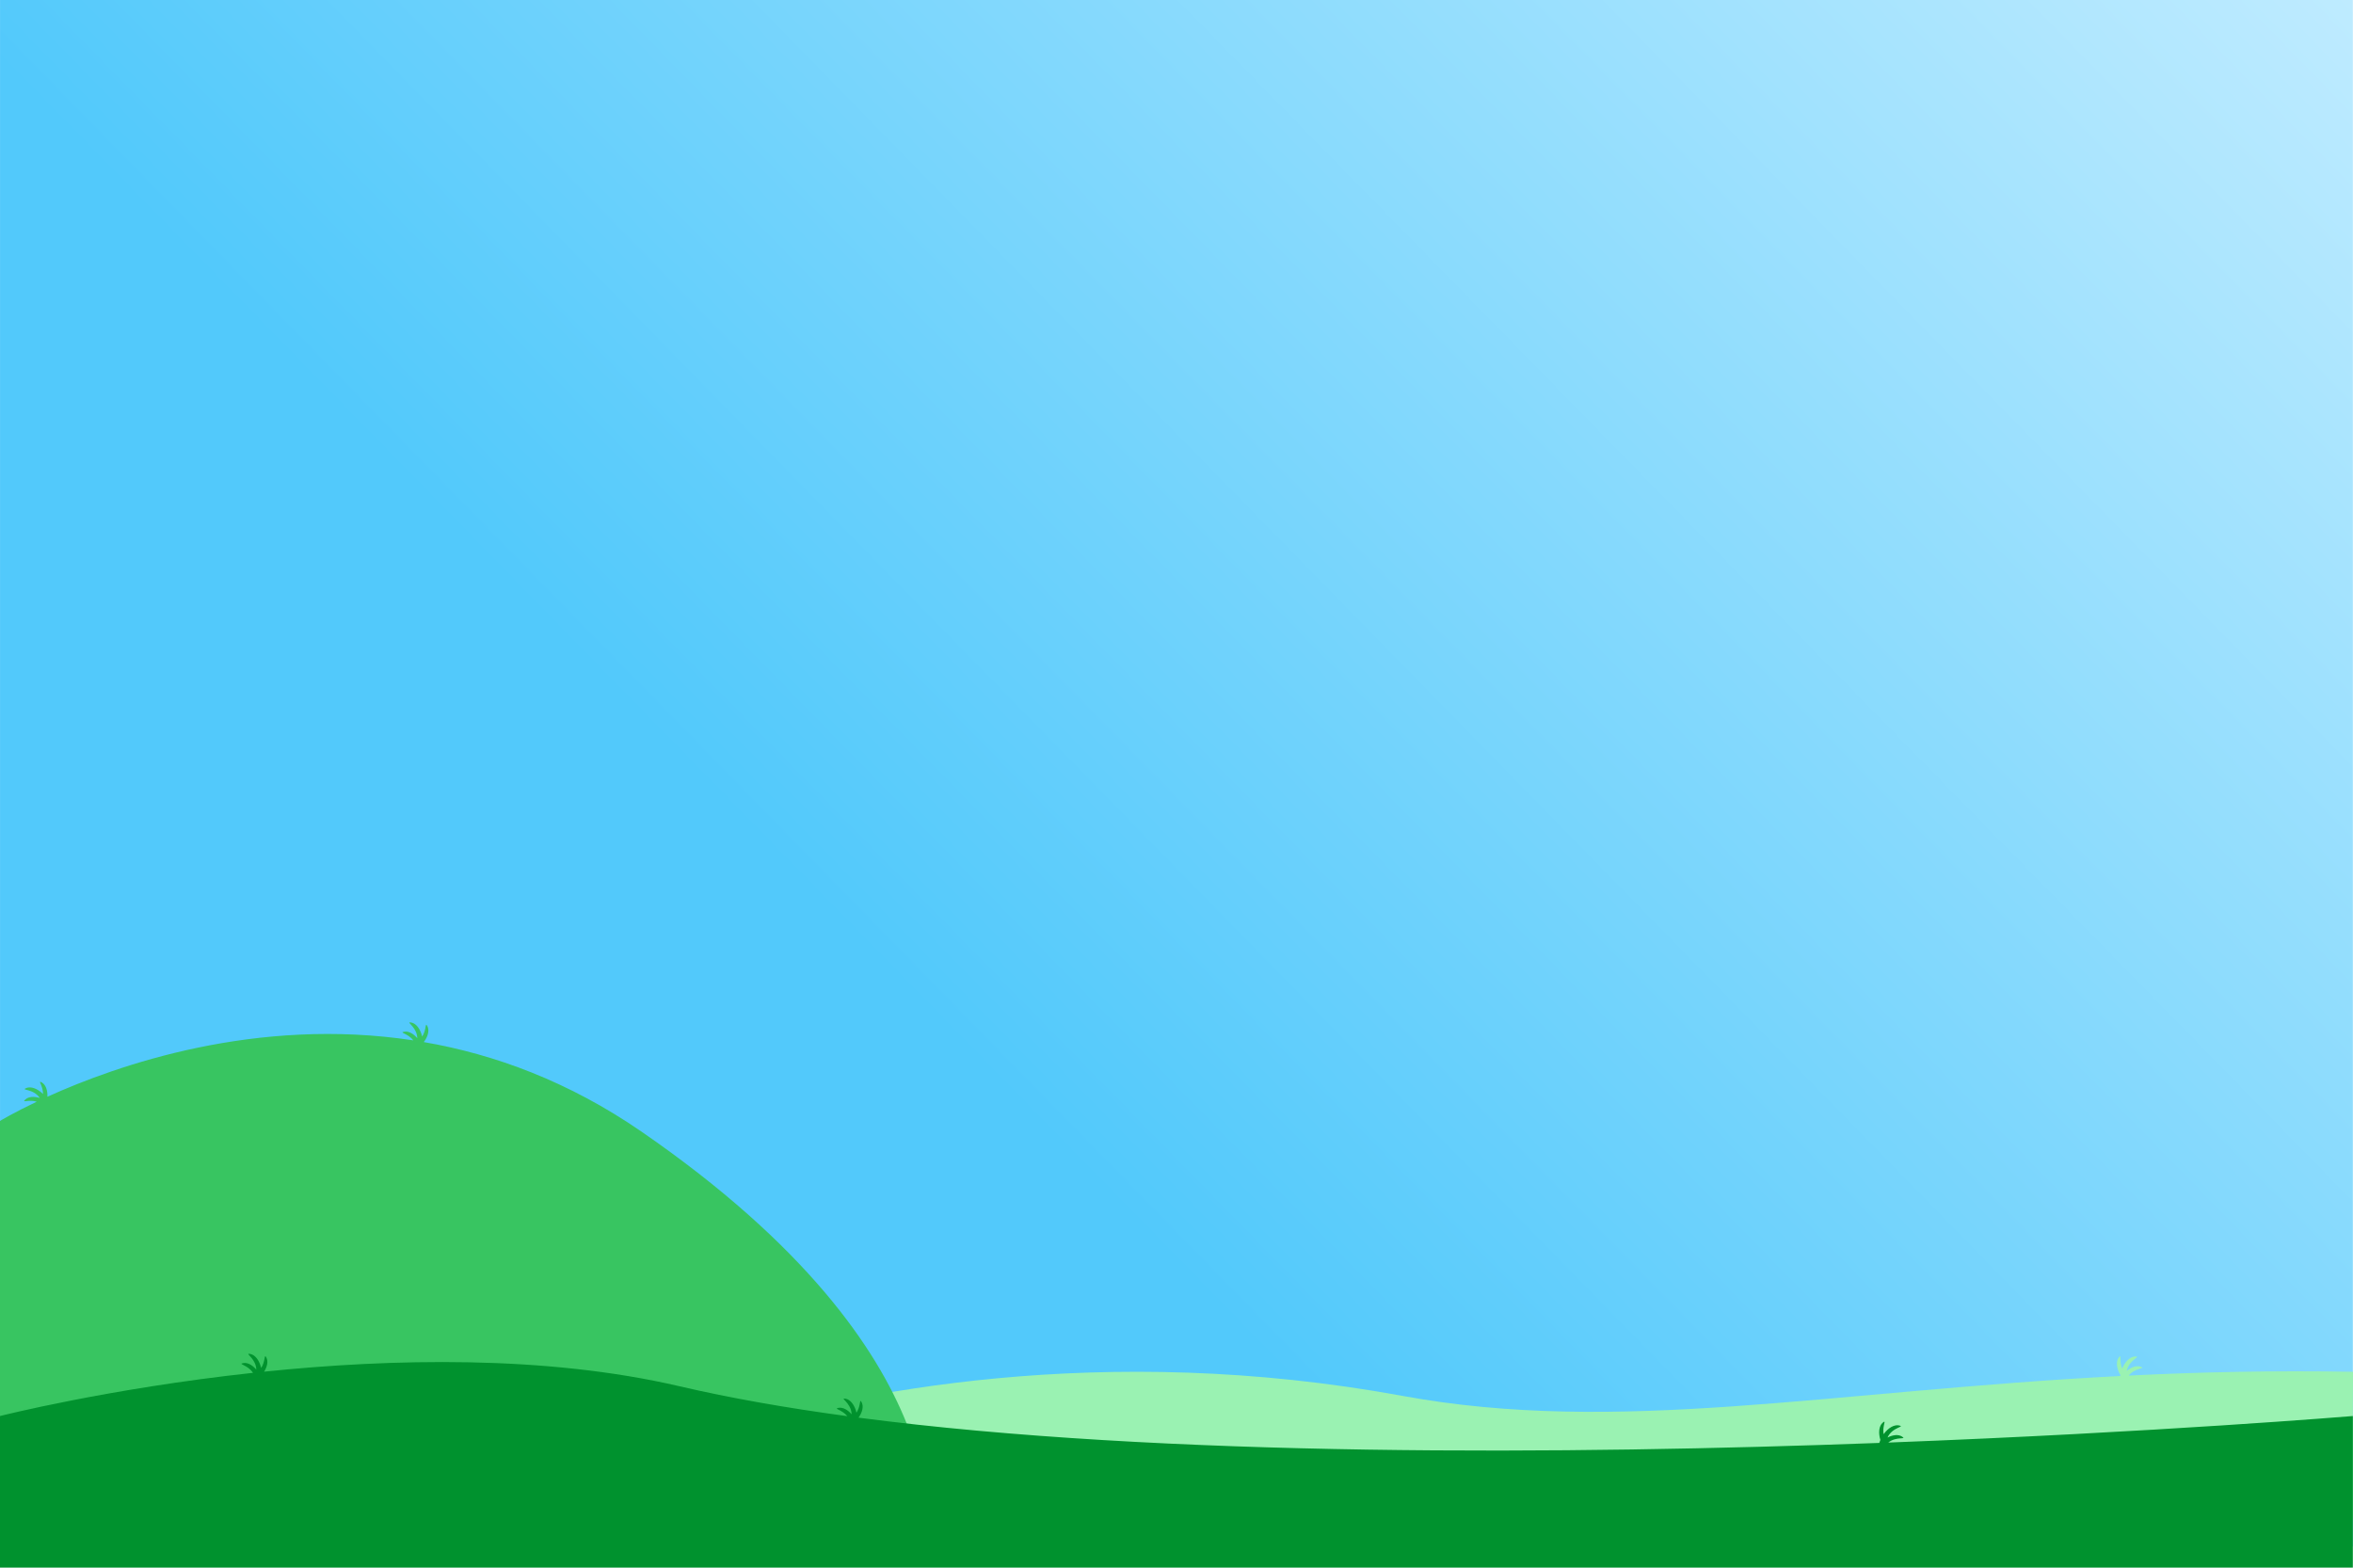
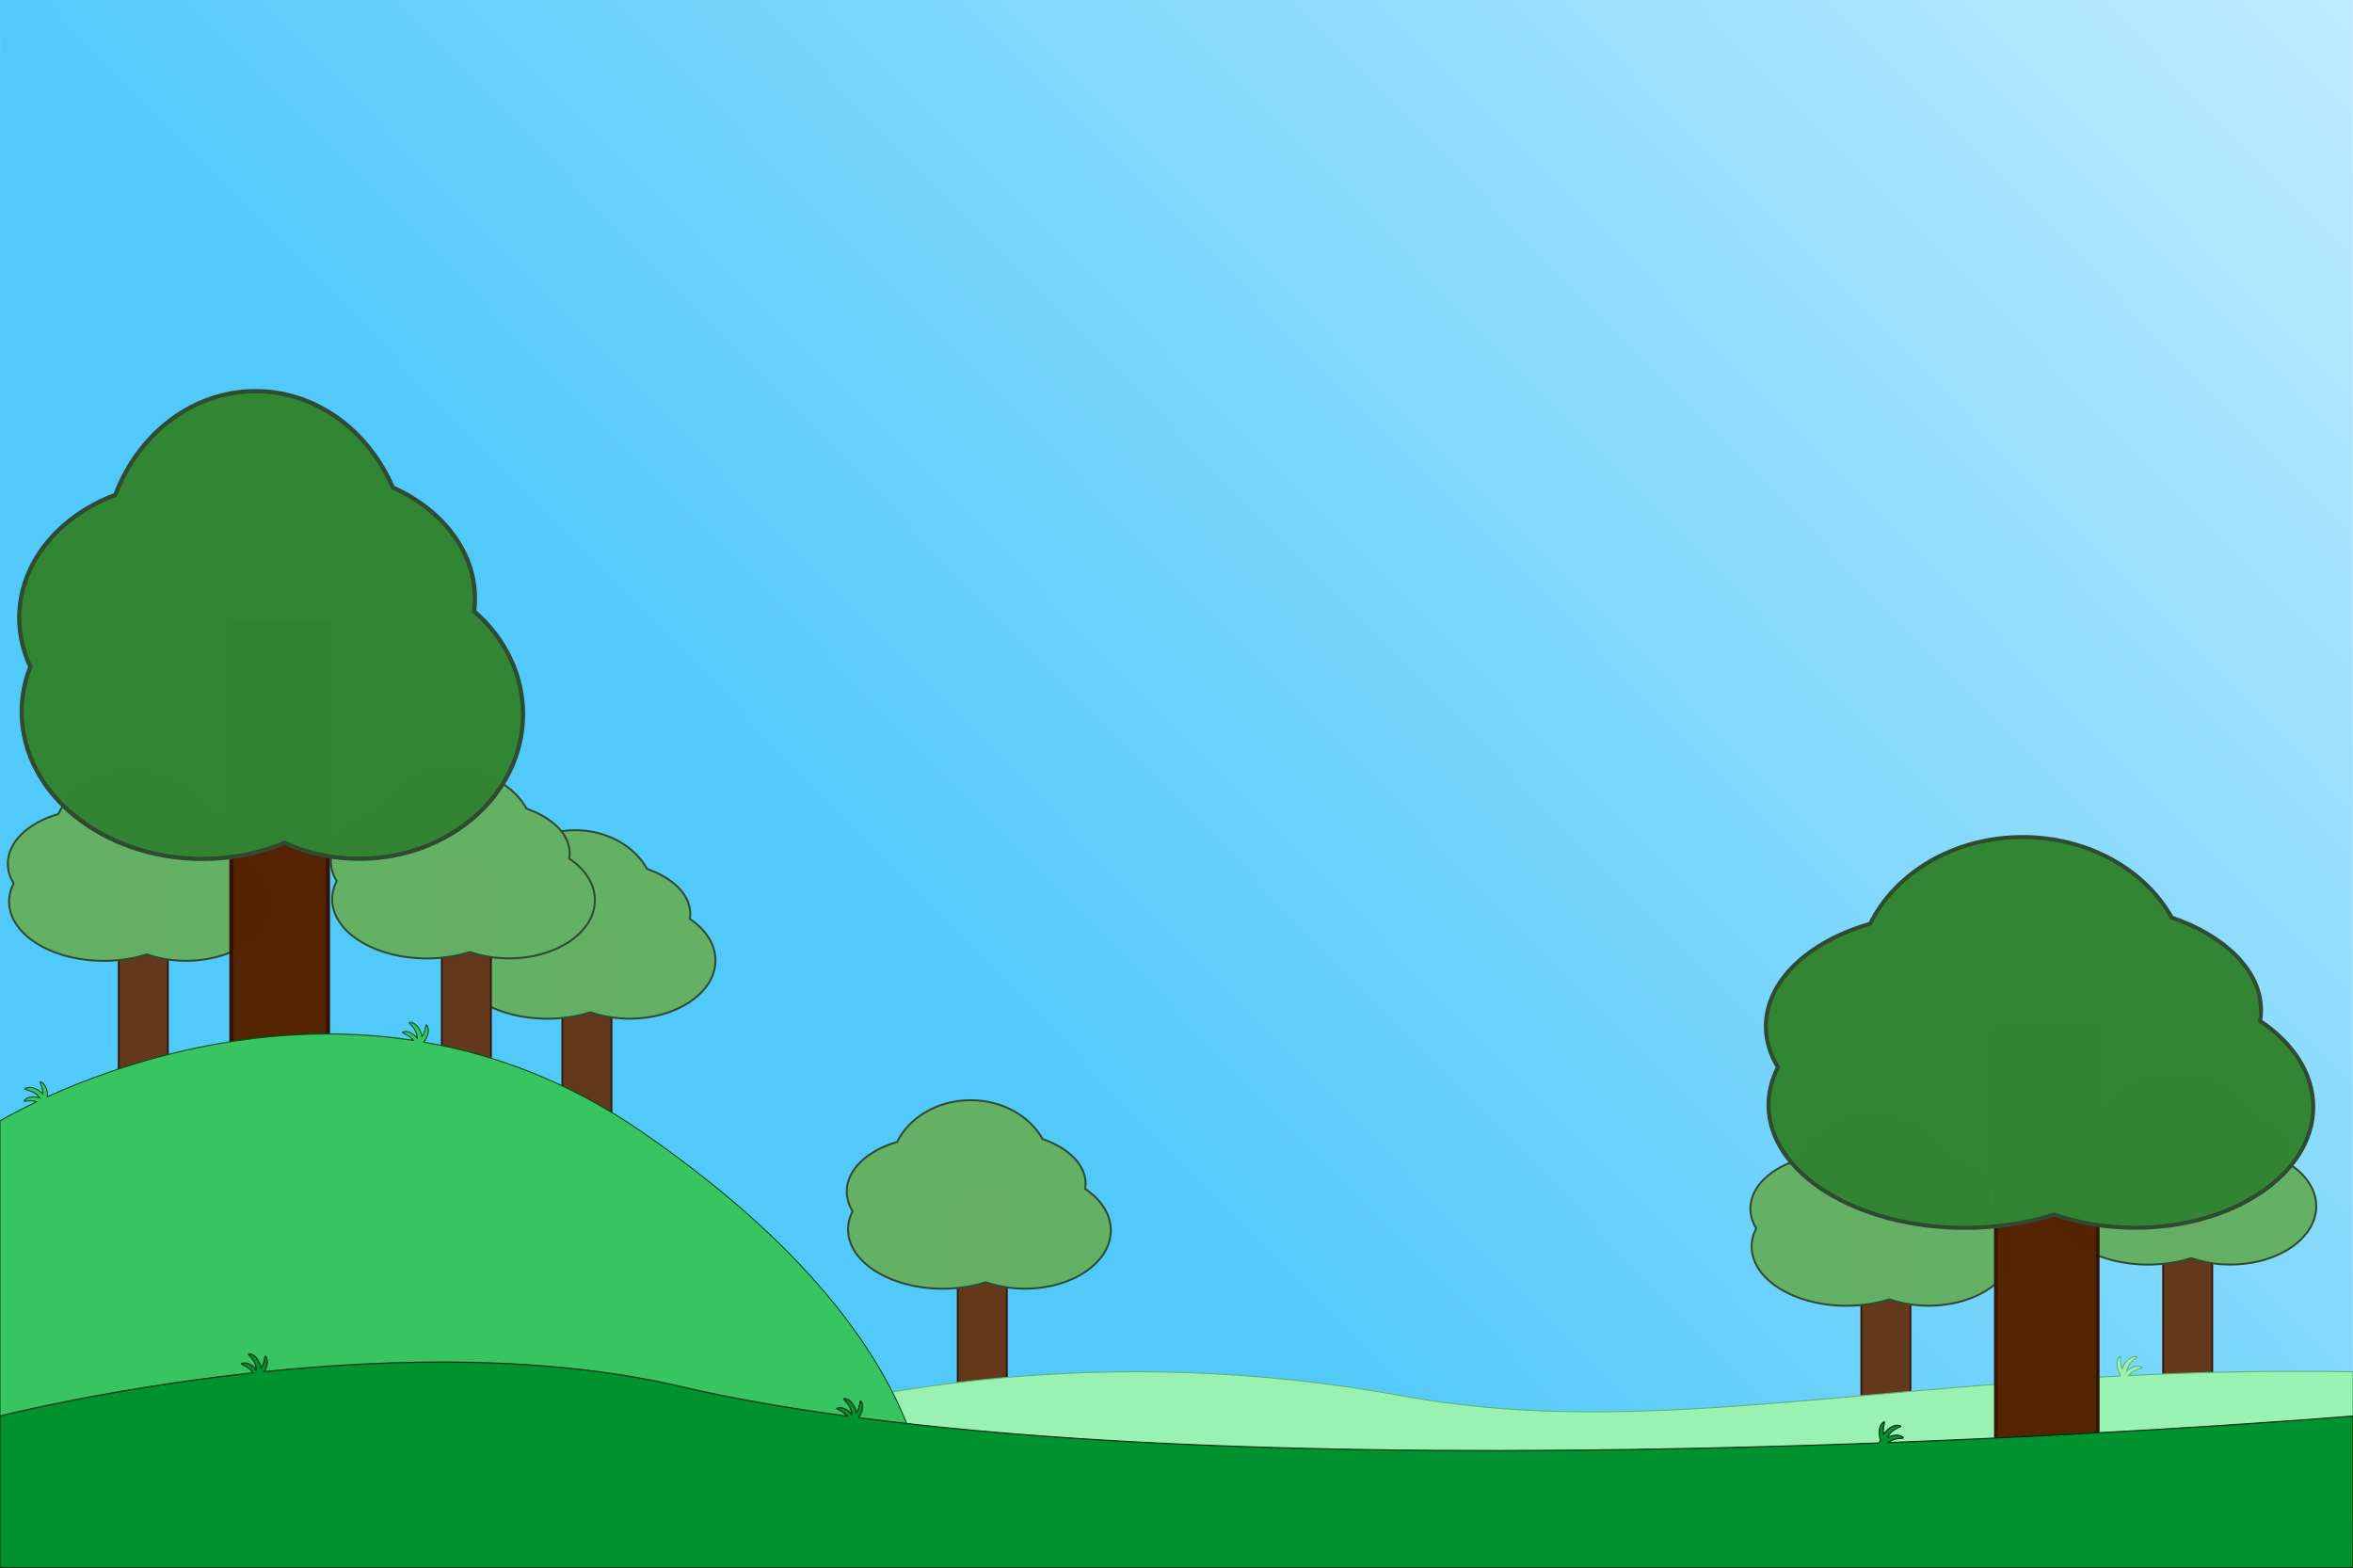
<svg xmlns="http://www.w3.org/2000/svg" xmlns:xlink="http://www.w3.org/1999/xlink" width="2209.146" height="1471.853" id="svg2" version="1.1">
  <defs id="defs4">
    <linearGradient id="linearGradient3816">
      <stop style="stop-color:#ffffff;stop-opacity:0.348;" offset="0" id="stop3818" />
      <stop style="stop-color:#ffffff;stop-opacity:1;" offset="1" id="stop3820" />
    </linearGradient>
    <linearGradient id="linearGradient3800">
      <stop style="stop-color:#ffffff;stop-opacity:1;" offset="0" id="stop3802" />
      <stop style="stop-color:#ffffff;stop-opacity:0.848;" offset="1" id="stop3804" />
    </linearGradient>
-     <linearGradient id="linearGradient3788">
-       <stop style="stop-color:#52c9fb;stop-opacity:1" offset="0" id="stop3790" />
-       <stop style="stop-color:#c1ecff;stop-opacity:1" offset="1" id="stop3792" />
-     </linearGradient>
    <linearGradient id="linearGradient3764">
      <stop style="stop-color:#11b5fa;stop-opacity:1;" offset="0" id="stop3766" />
      <stop style="stop-color:#75d4fc;stop-opacity:0;" offset="1" id="stop3768" />
    </linearGradient>
-     <linearGradient xlink:href="#linearGradient3788" id="linearGradient3794" x1="374.516" y1="367.35" x2="1712.53" y2="-941.855" gradientUnits="userSpaceOnUse" gradientTransform="matrix(0.8897084,0,0,0.8897084,-89.80839,81.40211)" />
    <linearGradient xlink:href="#linearGradient3816" id="linearGradient3825" gradientUnits="userSpaceOnUse" x1="-1040.322" y1="-720.986" x2="1801.421" y2="-708.204" gradientTransform="matrix(0.9983434,-0.05753709,0.05753709,0.9983434,-119.5712,-81.38944)" />
    <linearGradient xlink:href="#linearGradient3816-2" id="linearGradient3825-8" gradientUnits="userSpaceOnUse" x1="-1040.322" y1="-720.986" x2="1802.158" y2="-720.986" gradientTransform="matrix(0.9983434,-0.05753709,0.05753709,0.9983434,-119.5712,-81.38944)" />
    <linearGradient id="linearGradient3816-2">
      <stop style="stop-color:#ffffff;stop-opacity:0.348;" offset="0" id="stop3818-7" />
      <stop style="stop-color:#ffffff;stop-opacity:1;" offset="1" id="stop3820-7" />
    </linearGradient>
    <linearGradient y2="-720.986" x2="1802.158" y1="-720.986" x1="-1040.322" gradientTransform="matrix(0.9819759,-0.1890062,0.1890062,0.9819759,61.82271,151.4159)" gradientUnits="userSpaceOnUse" id="linearGradient3842" xlink:href="#linearGradient3816-2" />
    <linearGradient y2="-720.986" x2="1802.158" y1="-720.986" x1="-1040.322" gradientTransform="matrix(0.9819759,-0.1890062,0.1890062,0.9819759,61.82271,151.4159)" gradientUnits="userSpaceOnUse" id="linearGradient3842-2" xlink:href="#linearGradient3816-2-6" />
    <linearGradient id="linearGradient3816-2-6">
      <stop style="stop-color:#ffffff;stop-opacity:0.348;" offset="0" id="stop3818-7-0" />
      <stop style="stop-color:#ffffff;stop-opacity:1;" offset="1" id="stop3820-7-4" />
    </linearGradient>
    <linearGradient y2="-720.986" x2="1802.158" y1="-720.986" x1="-1040.322" gradientTransform="matrix(0.9505465,-0.3105823,0.3105823,0.9505465,207.4276,358.3263)" gradientUnits="userSpaceOnUse" id="linearGradient3876" xlink:href="#linearGradient3816-2-6" />
    <linearGradient y2="-720.986" x2="1802.158" y1="-720.986" x1="-1040.322" gradientTransform="matrix(0.9505465,-0.3105823,0.3105823,0.9505465,207.4276,358.3263)" gradientUnits="userSpaceOnUse" id="linearGradient3876-4" xlink:href="#linearGradient3816-2-6-6" />
    <linearGradient id="linearGradient3816-2-6-6">
      <stop style="stop-color:#ffffff;stop-opacity:0.348;" offset="0" id="stop3818-7-0-0" />
      <stop style="stop-color:#ffffff;stop-opacity:1;" offset="1" id="stop3820-7-4-3" />
    </linearGradient>
    <linearGradient y2="-720.986" x2="1802.158" y1="-720.986" x1="-1040.322" gradientTransform="matrix(0.9050784,-0.4252447,0.4252447,0.9050784,403.5687,530.3118)" gradientUnits="userSpaceOnUse" id="linearGradient3910" xlink:href="#linearGradient3816-2-6-6" />
    <linearGradient y2="-720.986" x2="1802.158" y1="-720.986" x1="-1040.322" gradientTransform="matrix(0.9050784,-0.4252447,0.4252447,0.9050784,403.5687,530.3118)" gradientUnits="userSpaceOnUse" id="linearGradient3910-2" xlink:href="#linearGradient3816-2-6-6-4" />
    <linearGradient id="linearGradient3816-2-6-6-4">
      <stop style="stop-color:#ffffff;stop-opacity:0.348;" offset="0" id="stop3818-7-0-0-5" />
      <stop style="stop-color:#ffffff;stop-opacity:1;" offset="1" id="stop3820-7-4-3-8" />
    </linearGradient>
    <linearGradient y2="-720.986" x2="1802.158" y1="-720.986" x1="-1040.322" gradientTransform="matrix(0.8307147,-0.5566984,0.5566984,0.8307147,777.766,629.0437)" gradientUnits="userSpaceOnUse" id="linearGradient3944" xlink:href="#linearGradient3816-2-6-6-4" />
    <linearGradient y2="-720.986" x2="1802.158" y1="-720.986" x1="-1040.322" gradientTransform="matrix(0.8307147,-0.5566984,0.5566984,0.8307147,777.766,629.0437)" gradientUnits="userSpaceOnUse" id="linearGradient3944-1" xlink:href="#linearGradient3816-2-6-6-4-2" />
    <linearGradient id="linearGradient3816-2-6-6-4-2">
      <stop style="stop-color:#ffffff;stop-opacity:0.348;" offset="0" id="stop3818-7-0-0-5-1" />
      <stop style="stop-color:#ffffff;stop-opacity:1;" offset="1" id="stop3820-7-4-3-8-4" />
    </linearGradient>
    <linearGradient y2="-720.986" x2="1802.158" y1="-720.986" x1="-1040.322" gradientTransform="matrix(0.7111293,-0.7030612,0.7030612,0.7111293,1028.296,848.1812)" gradientUnits="userSpaceOnUse" id="linearGradient3978" xlink:href="#linearGradient3816-2-6-6-4-2" />
    <linearGradient y2="-720.986" x2="1802.158" y1="-720.986" x1="-1040.322" gradientTransform="matrix(0.7111293,-0.7030612,0.7030612,0.7111293,1386.807,505.6753)" gradientUnits="userSpaceOnUse" id="linearGradient3978-8" xlink:href="#linearGradient3816-2-6-6-4-2-2" />
    <linearGradient id="linearGradient3816-2-6-6-4-2-2">
      <stop style="stop-color:#ffffff;stop-opacity:0.348;" offset="0" id="stop3818-7-0-0-5-1-4" />
      <stop style="stop-color:#ffffff;stop-opacity:1;" offset="1" id="stop3820-7-4-3-8-4-5" />
    </linearGradient>
    <linearGradient y2="-720.986" x2="1802.158" y1="-720.986" x1="-1040.322" gradientTransform="matrix(0.7111293,-0.7030612,0.7030612,0.7111293,1028.296,848.1812)" gradientUnits="userSpaceOnUse" id="linearGradient3978-9" xlink:href="#linearGradient3816-2-6-6-4-2-9" />
    <linearGradient id="linearGradient3816-2-6-6-4-2-9">
      <stop style="stop-color:#ffffff;stop-opacity:0.348;" offset="0" id="stop3818-7-0-0-5-1-8" />
      <stop style="stop-color:#ffffff;stop-opacity:1;" offset="1" id="stop3820-7-4-3-8-4-3" />
    </linearGradient>
    <linearGradient y2="-720.986" x2="1802.158" y1="-720.986" x1="-1040.322" gradientTransform="matrix(0.5473302,-0.8369168,0.8369168,0.5473302,1508.933,810.2625)" gradientUnits="userSpaceOnUse" id="linearGradient4046" xlink:href="#linearGradient3816-2-6-6-4-2-9" />
    <linearGradient y2="-720.986" x2="1802.158" y1="-720.986" x1="-1040.322" gradientTransform="matrix(0.5473302,-0.8369168,0.8369168,0.5473302,1508.933,810.2625)" gradientUnits="userSpaceOnUse" id="linearGradient4046-6" xlink:href="#linearGradient3816-2-6-6-4-2-9-9" />
    <linearGradient id="linearGradient3816-2-6-6-4-2-9-9">
      <stop style="stop-color:#ffffff;stop-opacity:0.348;" offset="0" id="stop3818-7-0-0-5-1-8-8" />
      <stop style="stop-color:#ffffff;stop-opacity:1;" offset="1" id="stop3820-7-4-3-8-4-3-6" />
    </linearGradient>
    <linearGradient y2="-720.986" x2="1802.158" y1="-720.986" x1="-1040.322" gradientTransform="matrix(0.3146167,-0.9492188,0.9492188,0.3146167,1917.311,867.4614)" gradientUnits="userSpaceOnUse" id="linearGradient4080" xlink:href="#linearGradient3816-2-6-6-4-2-9-9" />
    <linearGradient y2="-720.986" x2="1802.158" y1="-720.986" x1="-1040.322" gradientTransform="matrix(0.3146167,-0.9492188,0.9492188,0.3146167,1910.583,878.0248)" gradientUnits="userSpaceOnUse" id="linearGradient4080-8" xlink:href="#linearGradient3816-2-6-6-4-2-9-9-2" />
    <linearGradient id="linearGradient3816-2-6-6-4-2-9-9-2">
      <stop style="stop-color:#ffffff;stop-opacity:0.348;" offset="0" id="stop3818-7-0-0-5-1-8-8-7" />
      <stop style="stop-color:#ffffff;stop-opacity:1;" offset="1" id="stop3820-7-4-3-8-4-3-6-8" />
    </linearGradient>
    <linearGradient y2="-720.986" x2="1802.158" y1="-720.986" x1="-1040.322" gradientTransform="matrix(0.5473302,-0.8369168,0.8369168,0.5473302,1502.206,820.8259)" gradientUnits="userSpaceOnUse" id="linearGradient4046-0" xlink:href="#linearGradient3816-2-6-6-4-2-9-2" />
    <linearGradient id="linearGradient3816-2-6-6-4-2-9-2">
      <stop style="stop-color:#ffffff;stop-opacity:0.348;" offset="0" id="stop3818-7-0-0-5-1-8-0" />
      <stop style="stop-color:#ffffff;stop-opacity:1;" offset="1" id="stop3820-7-4-3-8-4-3-8" />
    </linearGradient>
    <linearGradient y2="-720.986" x2="1802.158" y1="-720.986" x1="-1040.322" gradientTransform="matrix(0.7111293,-0.7030612,0.7030612,0.7111293,1028.296,848.1812)" gradientUnits="userSpaceOnUse" id="linearGradient3978-92" xlink:href="#linearGradient3816-2-6-6-4-2-8" />
    <linearGradient id="linearGradient3816-2-6-6-4-2-8">
      <stop style="stop-color:#ffffff;stop-opacity:0.348;" offset="0" id="stop3818-7-0-0-5-1-2" />
      <stop style="stop-color:#ffffff;stop-opacity:1;" offset="1" id="stop3820-7-4-3-8-4-0" />
    </linearGradient>
    <linearGradient y2="-720.986" x2="1802.158" y1="-720.986" x1="-1040.322" gradientTransform="matrix(0.8307147,-0.5566984,0.5566984,0.8307147,771.0387,639.6071)" gradientUnits="userSpaceOnUse" id="linearGradient3944-5" xlink:href="#linearGradient3816-2-6-6-4-5" />
    <linearGradient id="linearGradient3816-2-6-6-4-5">
      <stop style="stop-color:#ffffff;stop-opacity:0.348;" offset="0" id="stop3818-7-0-0-5-2" />
      <stop style="stop-color:#ffffff;stop-opacity:1;" offset="1" id="stop3820-7-4-3-8-7" />
    </linearGradient>
    <linearGradient y2="-720.986" x2="1802.158" y1="-720.986" x1="-1040.322" gradientTransform="matrix(0.9050784,-0.4252447,0.4252447,0.9050784,396.8413,540.8751)" gradientUnits="userSpaceOnUse" id="linearGradient3910-6" xlink:href="#linearGradient3816-2-6-6-7" />
    <linearGradient id="linearGradient3816-2-6-6-7">
      <stop style="stop-color:#ffffff;stop-opacity:0.348;" offset="0" id="stop3818-7-0-0-8" />
      <stop style="stop-color:#ffffff;stop-opacity:1;" offset="1" id="stop3820-7-4-3-7" />
    </linearGradient>
    <linearGradient y2="-720.986" x2="1802.158" y1="-720.986" x1="-1040.322" gradientTransform="matrix(0.9505465,-0.3105823,0.3105823,0.9505465,200.7003,368.8897)" gradientUnits="userSpaceOnUse" id="linearGradient3876-8" xlink:href="#linearGradient3816-2-6-1" />
    <linearGradient id="linearGradient3816-2-6-1">
      <stop style="stop-color:#ffffff;stop-opacity:0.348;" offset="0" id="stop3818-7-0-6" />
      <stop style="stop-color:#ffffff;stop-opacity:1;" offset="1" id="stop3820-7-4-0" />
    </linearGradient>
    <linearGradient y2="-720.986" x2="1802.158" y1="-720.986" x1="-1040.322" gradientTransform="matrix(0.9819759,-0.1890062,0.1890062,0.9819759,55.0954,161.9793)" gradientUnits="userSpaceOnUse" id="linearGradient3842-9" xlink:href="#linearGradient3816-2-5" />
    <linearGradient id="linearGradient3816-2-5">
      <stop style="stop-color:#ffffff;stop-opacity:0.348;" offset="0" id="stop3818-7-8" />
      <stop style="stop-color:#ffffff;stop-opacity:1;" offset="1" id="stop3820-7-9" />
    </linearGradient>
    <linearGradient xlink:href="#linearGradient3816-0" id="linearGradient3825-0" gradientUnits="userSpaceOnUse" x1="-1040.322" y1="-720.986" x2="1801.421" y2="-708.204" gradientTransform="matrix(0.9983434,-0.05753709,0.05753709,0.9983434,-126.2985,-70.82604)" />
    <linearGradient id="linearGradient3816-0">
      <stop style="stop-color:#ffffff;stop-opacity:0.348;" offset="0" id="stop3818-0" />
      <stop style="stop-color:#ffffff;stop-opacity:1;" offset="1" id="stop3820-72" />
    </linearGradient>
    <linearGradient y2="-720.986" x2="1802.158" y1="-720.986" x1="-1040.322" gradientTransform="matrix(0.7111293,-0.7030612,0.7030612,0.7111293,1021.569,858.7446)" gradientUnits="userSpaceOnUse" id="linearGradient4324" xlink:href="#linearGradient3816-2-6-6-4-2-8" />
+     <linearGradient xlink:href="#linearGradient3788-8" id="linearGradient3794-4" x1="374.516" y1="367.35" x2="1712.53" y2="-941.855" gradientUnits="userSpaceOnUse" gradientTransform="matrix(0.8897084,0,0,0.8897084,-89.80839,81.40211)" />
+     <linearGradient id="linearGradient3788-8">
+       <stop style="stop-color:#52c9fb;stop-opacity:1" offset="0" id="stop3790-8" />
+       <stop style="stop-color:#c1ecff;stop-opacity:1" offset="1" id="stop3792-2" />
+     </linearGradient>
+     <linearGradient xlink:href="#linearGradient3788-5" id="linearGradient3794-1" x1="374.516" y1="367.35" x2="1712.53" y2="-941.855" gradientUnits="userSpaceOnUse" gradientTransform="matrix(0.8897084,0,0,0.8897084,-89.80839,81.40211)" />
+     <linearGradient id="linearGradient3788-5">
+       <stop style="stop-color:#52c9fb;stop-opacity:1" offset="0" id="stop3790-2" />
+       <stop style="stop-color:#c1ecff;stop-opacity:1" offset="1" id="stop3792-7" />
+     </linearGradient>
+     <linearGradient xlink:href="#linearGradient3788-2" id="linearGradient3794-14" x1="374.516" y1="367.35" x2="1712.53" y2="-941.855" gradientUnits="userSpaceOnUse" gradientTransform="matrix(0.8897084,0,0,0.8897084,-89.80839,81.40211)" />
+     <linearGradient id="linearGradient3788-2">
+       <stop style="stop-color:#52c9fb;stop-opacity:1" offset="0" id="stop3790-3" />
+       <stop style="stop-color:#c1ecff;stop-opacity:1" offset="1" id="stop3792-22" />
+     </linearGradient>
+     <linearGradient y2="-941.855" x2="1712.53" y1="367.35" x1="374.516" gradientTransform="matrix(0.8897084,0,0,0.8897084,724.4728,815.1925)" gradientUnits="userSpaceOnUse" id="linearGradient3202" xlink:href="#linearGradient3788-2" />
  </defs>
+   <g id="layer2" style="display:inline">
+     <rect style="fill:url(#linearGradient3202);fill-opacity:1;stroke:none;display:inline" id="rect3762-1" width="2208.983" height="1452.015" x="0.026" y="5.2734376e-006" />
+     <g transform="translate(-1219.565,-269.5181)" style="display:inline" id="g4301-34">
+       <rect y="1137.333" x="1747.53" height="205.545" width="46.128" id="rect3222-5-6-11" style="opacity:0.99;fill:#643719;fill-opacity:1;stroke:#321400;stroke-width:1.662;stroke-miterlimit:4;stroke-opacity:1;stroke-dasharray:none" />
+       <path id="path4218-8-1-3" d="m 1759.636,1048.973 c -31.072,0 -57.711,16.197 -68.992,39.247 -27.881,8.044 -47.273,25.846 -47.273,46.514 0,6.527 1.947,12.764 5.471,18.502 -2.773,5.382 -4.275,11.12 -4.275,17.079 0,30.734 39.834,55.646 88.976,55.646 14.543,0 28.271,-2.177 40.393,-6.046 11.014,3.832 23.495,5.995 36.724,5.995 44.516,0 80.606,-24.489 80.606,-54.688 0,-15.255 -9.21,-29.051 -24.062,-38.97 0.26,-1.585 0.409,-3.198 0.409,-4.824 0,-17.994 -16.289,-33.692 -40.442,-42.018 -12.011,-21.548 -37.739,-36.438 -67.534,-36.438 z" style="opacity:0.99;fill:#64b064;fill-opacity:1;stroke:#2e4b2e;stroke-width:1.839;stroke-linejoin:round;stroke-miterlimit:4;stroke-opacity:1;stroke-dasharray:none;display:inline" />
+     </g>
+     <g id="g4301">
+       <rect y="1137.333" x="1747.53" height="205.545" width="46.128" id="rect3222-5-6" style="opacity:0.99;fill:#643719;fill-opacity:1;stroke:#321400;stroke-width:1.662;stroke-miterlimit:4;stroke-opacity:1;stroke-dasharray:none" />
+       <path id="path4218-8-1" d="m 1759.636,1048.973 c -31.072,0 -57.711,16.197 -68.992,39.247 -27.881,8.044 -47.273,25.846 -47.273,46.514 0,6.527 1.947,12.764 5.471,18.502 -2.773,5.382 -4.275,11.12 -4.275,17.079 0,30.734 39.834,55.646 88.976,55.646 14.543,0 28.271,-2.177 40.393,-6.046 11.014,3.832 23.495,5.995 36.724,5.995 44.516,0 80.606,-24.489 80.606,-54.688 0,-15.255 -9.21,-29.051 -24.062,-38.97 0.26,-1.585 0.409,-3.198 0.409,-4.824 0,-17.994 -16.289,-33.692 -40.442,-42.018 -12.011,-21.548 -37.739,-36.438 -67.534,-36.438 z" style="opacity:0.99;fill:#64b064;fill-opacity:1;stroke:#2e4b2e;stroke-width:1.839;stroke-linejoin:round;stroke-miterlimit:4;stroke-opacity:1;stroke-dasharray:none;display:inline" />
+     </g>
+     <g transform="translate(283.3605,-38.64698)" style="display:inline" id="g4301-8">
+       <rect y="1137.333" x="1747.53" height="205.545" width="46.128" id="rect3222-5-6-9" style="opacity:0.99;fill:#643719;fill-opacity:1;stroke:#321400;stroke-width:1.662;stroke-miterlimit:4;stroke-opacity:1;stroke-dasharray:none" />
+       <path id="path4218-8-1-2" d="m 1759.636,1048.973 c -31.072,0 -57.711,16.197 -68.992,39.247 -27.881,8.044 -47.273,25.846 -47.273,46.514 0,6.527 1.947,12.764 5.471,18.502 -2.773,5.382 -4.275,11.12 -4.275,17.079 0,30.734 39.834,55.646 88.976,55.646 14.543,0 28.271,-2.177 40.393,-6.046 11.014,3.832 23.495,5.995 36.724,5.995 44.516,0 80.606,-24.489 80.606,-54.688 0,-15.255 -9.21,-29.051 -24.062,-38.97 0.26,-1.585 0.409,-3.198 0.409,-4.824 0,-17.994 -16.289,-33.692 -40.442,-42.018 -12.011,-21.548 -37.739,-36.438 -67.534,-36.438 z" style="opacity:0.99;fill:#64b064;fill-opacity:1;stroke:#2e4b2e;stroke-width:1.839;stroke-linejoin:round;stroke-miterlimit:4;stroke-opacity:1;stroke-dasharray:none;display:inline" />
+     </g>
+     <g transform="translate(-848.3605,-16.01257)" style="display:inline" id="g4301-3">
+       <rect y="1137.333" x="1747.53" height="205.545" width="46.128" id="rect3222-5-6-1" style="opacity:0.99;fill:#643719;fill-opacity:1;stroke:#321400;stroke-width:1.662;stroke-miterlimit:4;stroke-opacity:1;stroke-dasharray:none" />
+       <path id="path4218-8-1-23" d="m 1759.636,1048.973 c -31.072,0 -57.711,16.197 -68.992,39.247 -27.881,8.044 -47.273,25.846 -47.273,46.514 0,6.527 1.947,12.764 5.471,18.502 -2.773,5.382 -4.275,11.12 -4.275,17.079 0,30.734 39.834,55.646 88.976,55.646 14.543,0 28.271,-2.177 40.393,-6.046 11.014,3.832 23.495,5.995 36.724,5.995 44.516,0 80.606,-24.489 80.606,-54.688 0,-15.255 -9.21,-29.051 -24.062,-38.97 0.26,-1.585 0.409,-3.198 0.409,-4.824 0,-17.994 -16.289,-33.692 -40.442,-42.018 -12.011,-21.548 -37.739,-36.438 -67.534,-36.438 z" style="opacity:0.99;fill:#64b064;fill-opacity:1;stroke:#2e4b2e;stroke-width:1.839;stroke-linejoin:round;stroke-miterlimit:4;stroke-opacity:1;stroke-dasharray:none;display:inline" />
+     </g>
+     <path style="fill:#9af2b2;fill-opacity:1;stroke:#5fb577;stroke-opacity:1;display:inline" d="m 1990.389,1273.364 c -0.232,0.011 -0.635,0.436 -1.279,1.335 -2.631,3.671 -2.019,10.023 1.613,16.209 -0.061,0.326 -0.115,0.668 -0.167,1.001 -274.551,14.205 -472.234,55.668 -673.732,18.684 -281.816,-51.727 -518.544,-3.836 -640.646,34.17 -54.207,16.873 -48.294,81.353 -48.294,81.353 l 1581.123,0 c 0,-106.813 -0.101,-70.567 0.139,-138.155 -75.292,-1.35 -145.135,0.317 -210.611,3.559 6.044,-7.682 16.88,-6.308 11.149,-8.341 -3.654,-1.296 -8.544,0.252 -12.984,4.004 2.032,-10.79 14.404,-13.693 7.952,-13.568 -4.585,0.089 -9.441,4.53 -12.206,11.316 -2.563,-5.765 -1.161,-11.607 -2.057,-11.566 z" id="rect3759-6" />
+     <g transform="translate(-1332.737,-326.1041)" style="display:inline" id="g4301-7">
+       <rect y="1137.333" x="1747.53" height="205.545" width="46.128" id="rect3222-5-6-95" style="opacity:0.99;fill:#643719;fill-opacity:1;stroke:#321400;stroke-width:1.662;stroke-miterlimit:4;stroke-opacity:1;stroke-dasharray:none" />
+       <path id="path4218-8-1-4" d="m 1759.636,1048.973 c -31.072,0 -57.711,16.197 -68.992,39.247 -27.881,8.044 -47.273,25.846 -47.273,46.514 0,6.527 1.947,12.764 5.471,18.502 -2.773,5.382 -4.275,11.12 -4.275,17.079 0,30.734 39.834,55.646 88.976,55.646 14.543,0 28.271,-2.177 40.393,-6.046 11.014,3.832 23.495,5.995 36.724,5.995 44.516,0 80.606,-24.489 80.606,-54.688 0,-15.255 -9.21,-29.051 -24.062,-38.97 0.26,-1.585 0.409,-3.198 0.409,-4.824 0,-17.994 -16.289,-33.692 -40.442,-42.018 -12.011,-21.548 -37.739,-36.438 -67.534,-36.438 z" style="opacity:0.99;fill:#64b064;fill-opacity:1;stroke:#2e4b2e;stroke-width:1.839;stroke-linejoin:round;stroke-miterlimit:4;stroke-opacity:1;stroke-dasharray:none;display:inline" />
+     </g>
+     <g transform="translate(-1636.038,-323.8407)" style="display:inline" id="g4301-87">
+       <rect y="1137.333" x="1747.53" height="205.545" width="46.128" id="rect3222-5-6-4" style="opacity:0.99;fill:#643719;fill-opacity:1;stroke:#321400;stroke-width:1.662;stroke-miterlimit:4;stroke-opacity:1;stroke-dasharray:none" />
+       <path id="path4218-8-1-27" d="m 1759.636,1048.973 c -31.072,0 -57.711,16.197 -68.992,39.247 -27.881,8.044 -47.273,25.846 -47.273,46.514 0,6.527 1.947,12.764 5.471,18.502 -2.773,5.382 -4.275,11.12 -4.275,17.079 0,30.734 39.834,55.646 88.976,55.646 14.543,0 28.271,-2.177 40.393,-6.046 11.014,3.832 23.495,5.995 36.724,5.995 44.516,0 80.606,-24.489 80.606,-54.688 0,-15.255 -9.21,-29.051 -24.062,-38.97 0.26,-1.585 0.409,-3.198 0.409,-4.824 0,-17.994 -16.289,-33.692 -40.442,-42.018 -12.011,-21.548 -37.739,-36.438 -67.534,-36.438 z" style="opacity:0.99;fill:#64b064;fill-opacity:1;stroke:#2e4b2e;stroke-width:1.839;stroke-linejoin:round;stroke-miterlimit:4;stroke-opacity:1;stroke-dasharray:none;display:inline" />
+     </g>
+   </g>
  <g id="layer1" style="display:inline" transform="translate(814.2812,733.7904)">
-     <rect style="fill:url(#linearGradient3794);fill-opacity:1;stroke:none" id="rect3762" width="2208.983" height="1452.015" x="-814.255" y="-733.79" />
-     <path style="fill:#9af2b2;fill-opacity:1;stroke:none" d="m 1176.108,539.574 c -0.232,0.011 -0.635,0.436 -1.279,1.335 -2.631,3.671 -2.019,10.023 1.613,16.209 -0.061,0.326 -0.115,0.668 -0.167,1.001 -274.551,14.205 -472.234,55.668 -673.732,18.684 -281.816,-51.727 -518.544,-3.836 -640.646,34.17 -54.207,16.873 -48.294,81.353 -48.294,81.353 l 1581.123,0 c 0,-106.813 -0.101,-70.567 0.139,-138.155 -75.292,-1.35 -145.135,0.317 -210.611,3.559 6.044,-7.682 16.88,-6.308 11.149,-8.341 -3.654,-1.296 -8.544,0.252 -12.984,4.004 2.032,-10.79 14.404,-13.693 7.952,-13.568 -4.585,0.089 -9.441,4.53 -12.206,11.316 -2.563,-5.765 -1.161,-11.607 -2.057,-11.566 z" id="rect3759" />
-     <path style="fill:#38c561;fill-opacity:1;stroke:none" d="m -429.677,226.091 c -2.005,0.289 6.979,5.242 7.173,14.847 -3.759,-4.433 -8.333,-6.764 -12.15,-6.089 -5.509,0.974 3.3,1.403 8.397,8.146 -147.496,-22.473 -278.051,23.251 -343.511,52.938 0.282,-6.139 -1.635,-11.225 -5.088,-13.318 -0.946,-0.573 -1.479,-0.804 -1.696,-0.723 -0.841,0.314 2.732,5.146 2.641,11.455 -5.209,-5.153 -11.402,-7.336 -15.653,-5.616 -5.983,2.42 6.515,0.218 12.623,9.342 -5.557,-1.705 -10.662,-1.21 -13.512,1.418 -3.974,3.664 3.046,-0.285 10.677,2.085 -22.113,10.511 -34.504,18.072 -34.504,18.072 l 0,399.09 869.356,0 c 0,0 40.783,-176.774 -266.913,-388.942 -68.483,-47.222 -138.112,-72.737 -204.577,-84.189 3.985,-5.235 5.344,-10.927 3.475,-14.736 -0.487,-0.993 -0.83,-1.453 -1.057,-1.501 -0.878,-0.189 -0.469,5.802 -3.948,11.066 -1.607,-7.149 -5.641,-12.334 -10.148,-13.179 -0.793,-0.149 -1.298,-0.208 -1.585,-0.167 z" id="rect3756" />
-     <path style="fill:#00922e;fill-opacity:1;stroke:none" d="m -580.844,537.266 c -2.005,0.289 6.979,5.242 7.173,14.847 -3.759,-4.433 -8.305,-6.792 -12.122,-6.117 -5.759,1.019 4.098,1.485 9.036,9.147 -136.217,14.801 -237.524,40.565 -237.524,40.565 l 0,142.353 2209.007,0 0,-142.353 c 0,0 -184.535,15.338 -436.18,24.912 7.648,-6.204 17.981,-2.37 12.845,-5.672 -3.261,-2.096 -8.361,-1.693 -13.54,0.945 4.442,-10.041 17.126,-10.02 10.816,-11.372 -4.484,-0.96 -10.216,2.255 -14.458,8.23 -1.178,-6.198 1.522,-11.568 0.639,-11.733 -0.228,-0.043 -0.724,0.273 -1.557,1.001 -3.4,2.973 -4.264,9.301 -2.141,16.154 -0.391,0.889 -0.732,1.822 -1.057,2.78 -291.835,10.885 -671.178,13.773 -958.355,-23.716 3.678,-5.085 4.864,-10.499 3.058,-14.18 -0.487,-0.993 -0.802,-1.48 -1.029,-1.529 -0.878,-0.189 -0.469,5.802 -3.948,11.066 -1.607,-7.149 -5.668,-12.306 -10.176,-13.151 -6.343,-1.189 5.394,3.675 5.616,14.652 -3.759,-4.433 -8.333,-6.764 -12.15,-6.089 -5.406,0.956 2.96,1.423 8.091,7.813 C -75.48,588.163 -128.458,578.907 -176.249,567.767 -302.475,538.343 -446.87,541.739 -566.358,554.06 c 3.03,-4.725 3.917,-9.619 2.252,-13.012 -0.487,-0.993 -0.802,-1.48 -1.029,-1.529 -0.878,-0.189 -0.497,5.802 -3.976,11.066 -1.607,-7.149 -5.641,-12.306 -10.148,-13.151 -0.793,-0.149 -1.298,-0.208 -1.585,-0.167 z" id="rect2985" />
+     <g id="g4271">
+       <rect transform="translate(-814.2812,-733.7904)" y="586.847" x="217.29" height="606.602" width="90.538" id="rect3222" style="opacity:0.99;fill:#552200;fill-opacity:1;stroke:#321400;stroke-width:4;stroke-miterlimit:4;stroke-opacity:1;stroke-dasharray:none" />
+       <path id="path4218" d="m -574.37,-366.512 c -59.279,0 -110.102,40.186 -131.625,97.375 -53.191,19.959 -90.188,64.128 -90.188,115.406 0,16.195 3.715,31.669 10.438,45.906 -5.29,13.354 -8.156,27.59 -8.156,42.375 0,76.254 75.995,138.063 169.75,138.063 27.746,0 53.936,-5.4 77.062,-15 21.014,9.507 44.824,14.875 70.062,14.875 84.929,0 153.781,-60.759 153.781,-135.688 0,-37.85 -17.572,-72.079 -45.906,-96.688 0.495,-3.932 0.781,-7.934 0.781,-11.969 0,-44.646 -31.076,-83.593 -77.156,-104.25 -22.914,-53.463 -72,-90.406 -128.844,-90.406 z" style="opacity:0.99;fill:#318431;fill-opacity:1;stroke:#2e4b2e;stroke-width:4;stroke-linejoin:round;stroke-miterlimit:4;stroke-opacity:1;stroke-dasharray:none" />
+     </g>
+     <path style="fill:#38c561;fill-opacity:1;stroke:#025019;stroke-opacity:1" d="m -429.677,226.091 c -2.005,0.289 6.979,5.242 7.173,14.847 -3.759,-4.433 -8.333,-6.764 -12.15,-6.089 -5.509,0.974 3.3,1.403 8.397,8.146 -147.496,-22.473 -278.051,23.251 -343.511,52.938 0.282,-6.139 -1.635,-11.225 -5.088,-13.318 -0.946,-0.573 -1.479,-0.804 -1.696,-0.723 -0.841,0.314 2.732,5.146 2.641,11.455 -5.209,-5.153 -11.402,-7.336 -15.653,-5.616 -5.983,2.42 6.515,0.218 12.623,9.342 -5.557,-1.705 -10.662,-1.21 -13.512,1.418 -3.974,3.664 3.046,-0.285 10.677,2.085 -22.113,10.511 -34.504,18.072 -34.504,18.072 l 0,399.09 869.356,0 c 0,0 40.783,-176.774 -266.913,-388.942 -68.483,-47.222 -138.112,-72.737 -204.577,-84.189 3.985,-5.235 5.344,-10.927 3.475,-14.736 -0.487,-0.993 -0.83,-1.453 -1.057,-1.501 -0.878,-0.189 -0.469,5.802 -3.948,11.066 -1.607,-7.149 -5.641,-12.334 -10.148,-13.179 -0.793,-0.149 -1.298,-0.208 -1.585,-0.167 z" id="rect3756" />
+     <g id="g4266">
+       <rect transform="translate(-814.2812,-733.7904)" y="969.091" x="1873.852" height="426.082" width="95.619" id="rect3222-5" style="opacity:0.99;fill:#552200;fill-opacity:1;stroke:#321400;stroke-width:3.445;stroke-miterlimit:4;stroke-opacity:1;stroke-dasharray:none" />
+       <path id="path4218-8" d="m 1084.666,52.137 c -64.409,0 -119.631,33.575 -143.017,81.356 -57.795,16.676 -97.993,53.578 -97.993,96.421 0,13.531 4.037,26.459 11.341,38.354 -5.747,11.157 -8.862,23.051 -8.862,35.404 0,63.709 82.572,115.35 184.441,115.35 30.147,0 58.604,-4.512 83.732,-12.532 22.832,7.943 48.703,12.428 76.126,12.428 92.279,0 167.09,-50.763 167.09,-113.365 0,-31.623 -19.093,-60.221 -49.879,-80.781 0.538,-3.285 0.849,-6.629 0.849,-10 0,-37.301 -33.765,-69.841 -83.834,-87.1 -24.897,-44.668 -78.231,-75.533 -139.995,-75.533 z" style="opacity:0.99;fill:#318431;fill-opacity:1;stroke:#2e4b2e;stroke-width:3.811;stroke-linejoin:round;stroke-miterlimit:4;stroke-opacity:1;stroke-dasharray:none;display:inline" />
+     </g>
+     <path style="fill:#00922e;fill-opacity:1;stroke:#00270c;stroke-opacity:1" d="m -580.844,537.266 c -2.005,0.289 6.979,5.242 7.173,14.847 -3.759,-4.433 -8.305,-6.792 -12.122,-6.117 -5.759,1.019 4.098,1.485 9.036,9.147 -136.217,14.801 -237.524,40.565 -237.524,40.565 l 0,142.353 2209.007,0 0,-142.353 c 0,0 -184.535,15.338 -436.18,24.912 7.648,-6.204 17.981,-2.37 12.845,-5.672 -3.261,-2.096 -8.361,-1.693 -13.54,0.945 4.442,-10.041 17.126,-10.02 10.816,-11.372 -4.484,-0.96 -10.216,2.255 -14.458,8.23 -1.178,-6.198 1.522,-11.568 0.639,-11.733 -0.228,-0.043 -0.724,0.273 -1.557,1.001 -3.4,2.973 -4.264,9.301 -2.141,16.154 -0.391,0.889 -0.732,1.822 -1.057,2.78 -291.835,10.885 -671.178,13.773 -958.355,-23.716 3.678,-5.085 4.864,-10.499 3.058,-14.18 -0.487,-0.993 -0.802,-1.48 -1.029,-1.529 -0.878,-0.189 -0.469,5.802 -3.948,11.066 -1.607,-7.149 -5.668,-12.306 -10.176,-13.151 -6.343,-1.189 5.394,3.675 5.616,14.652 -3.759,-4.433 -8.333,-6.764 -12.15,-6.089 -5.406,0.956 2.96,1.423 8.091,7.813 C -75.48,588.163 -128.458,578.907 -176.249,567.767 -302.475,538.343 -446.87,541.739 -566.358,554.06 c 3.03,-4.725 3.917,-9.619 2.252,-13.012 -0.487,-0.993 -0.802,-1.48 -1.029,-1.529 -0.878,-0.189 -0.497,5.802 -3.976,11.066 -1.607,-7.149 -5.641,-12.306 -10.148,-13.151 -0.793,-0.149 -1.298,-0.208 -1.585,-0.167 z" id="rect2985" />
  </g>
</svg>
